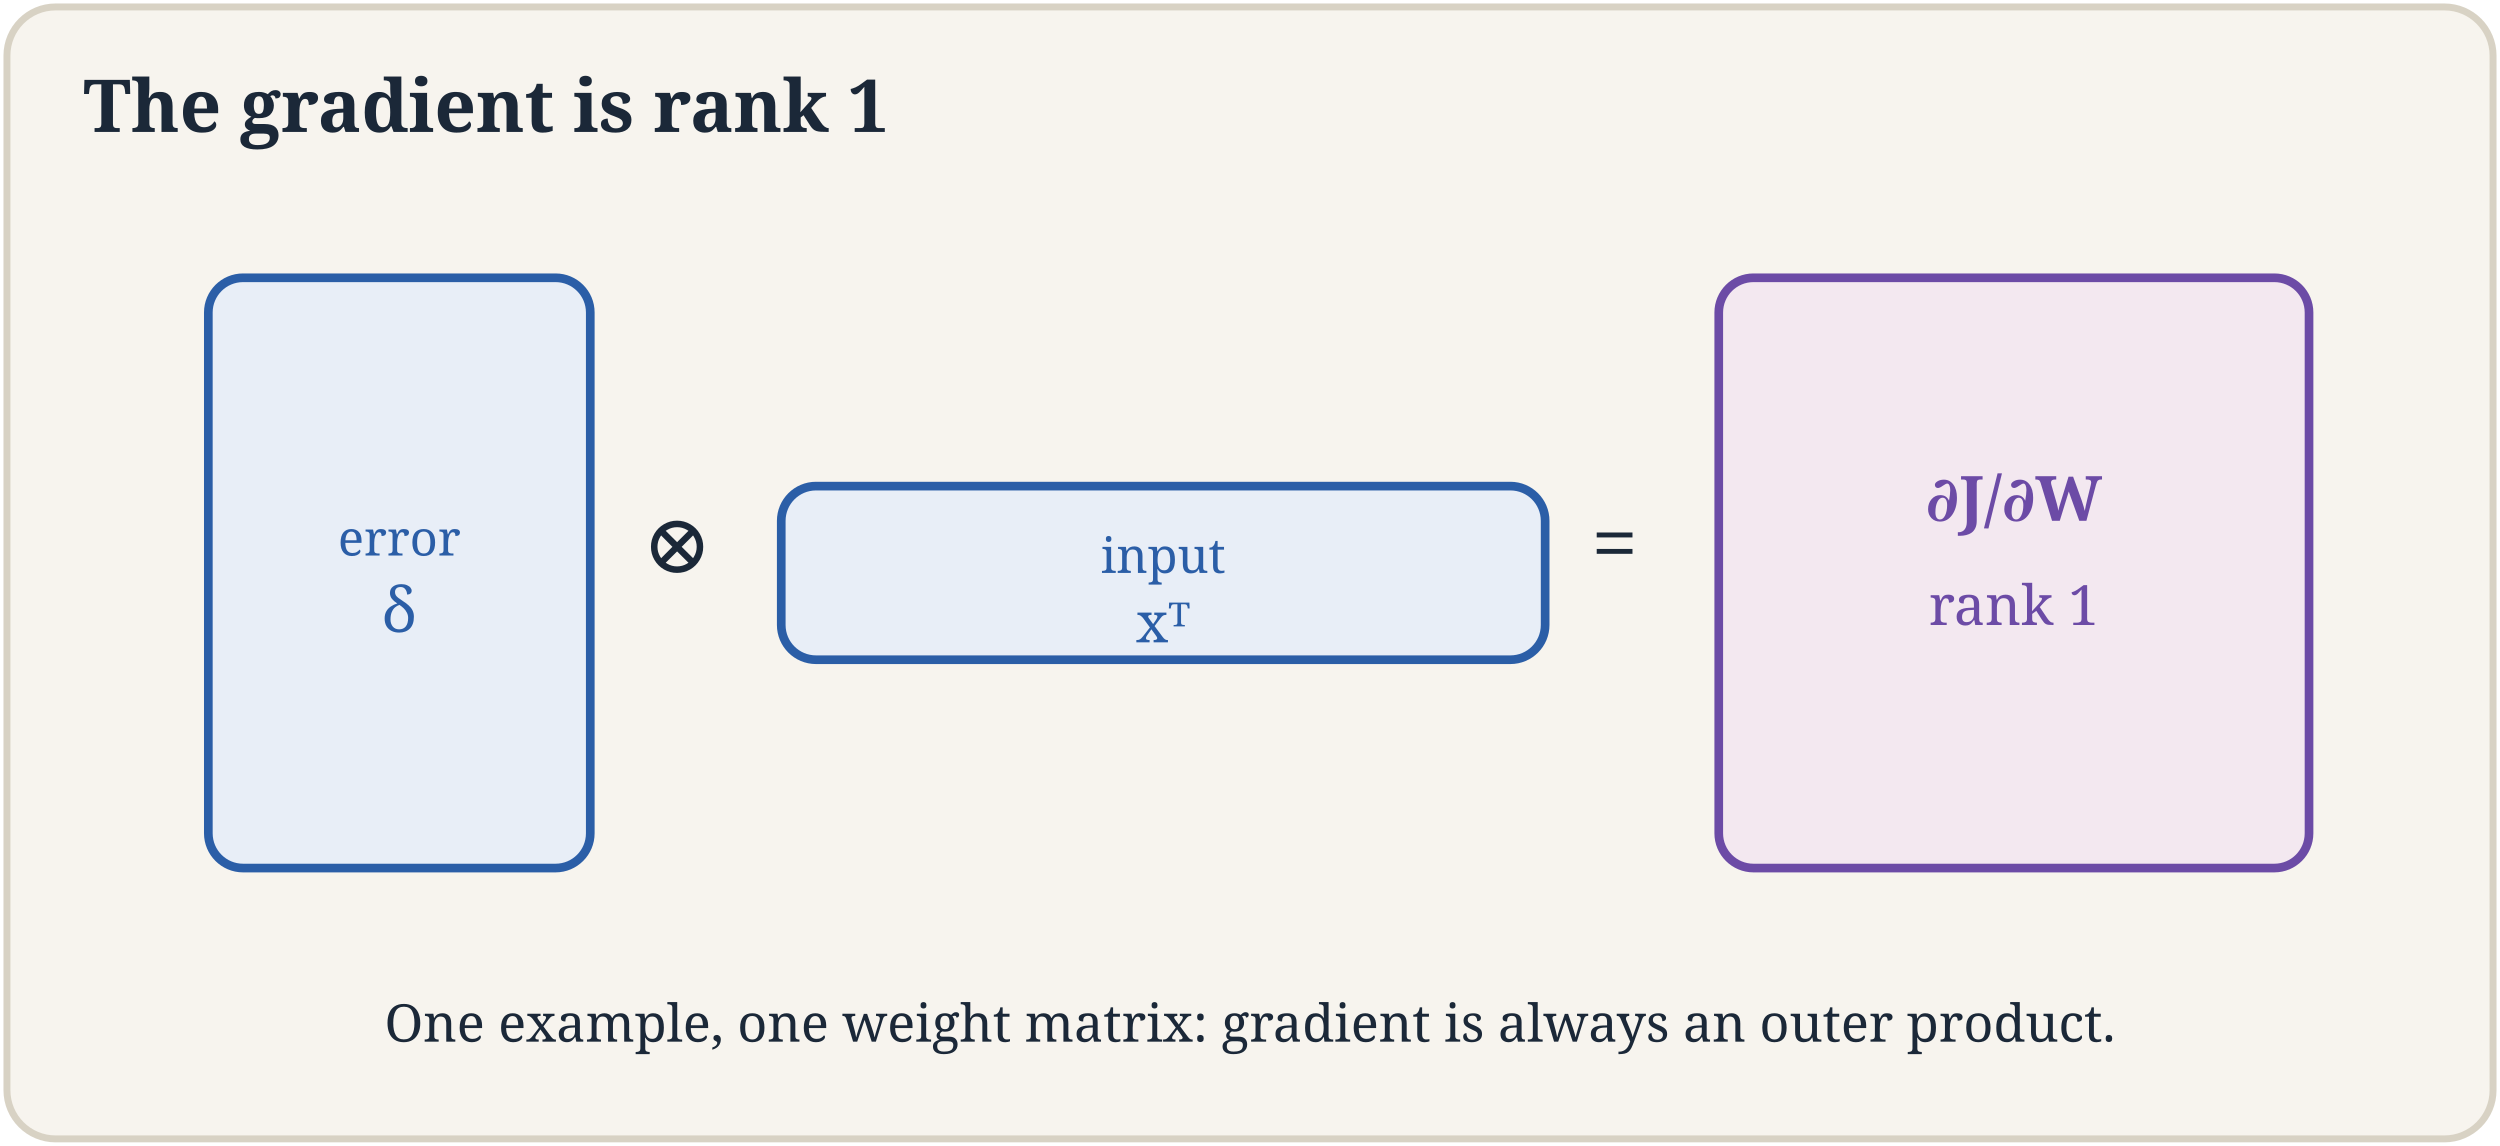
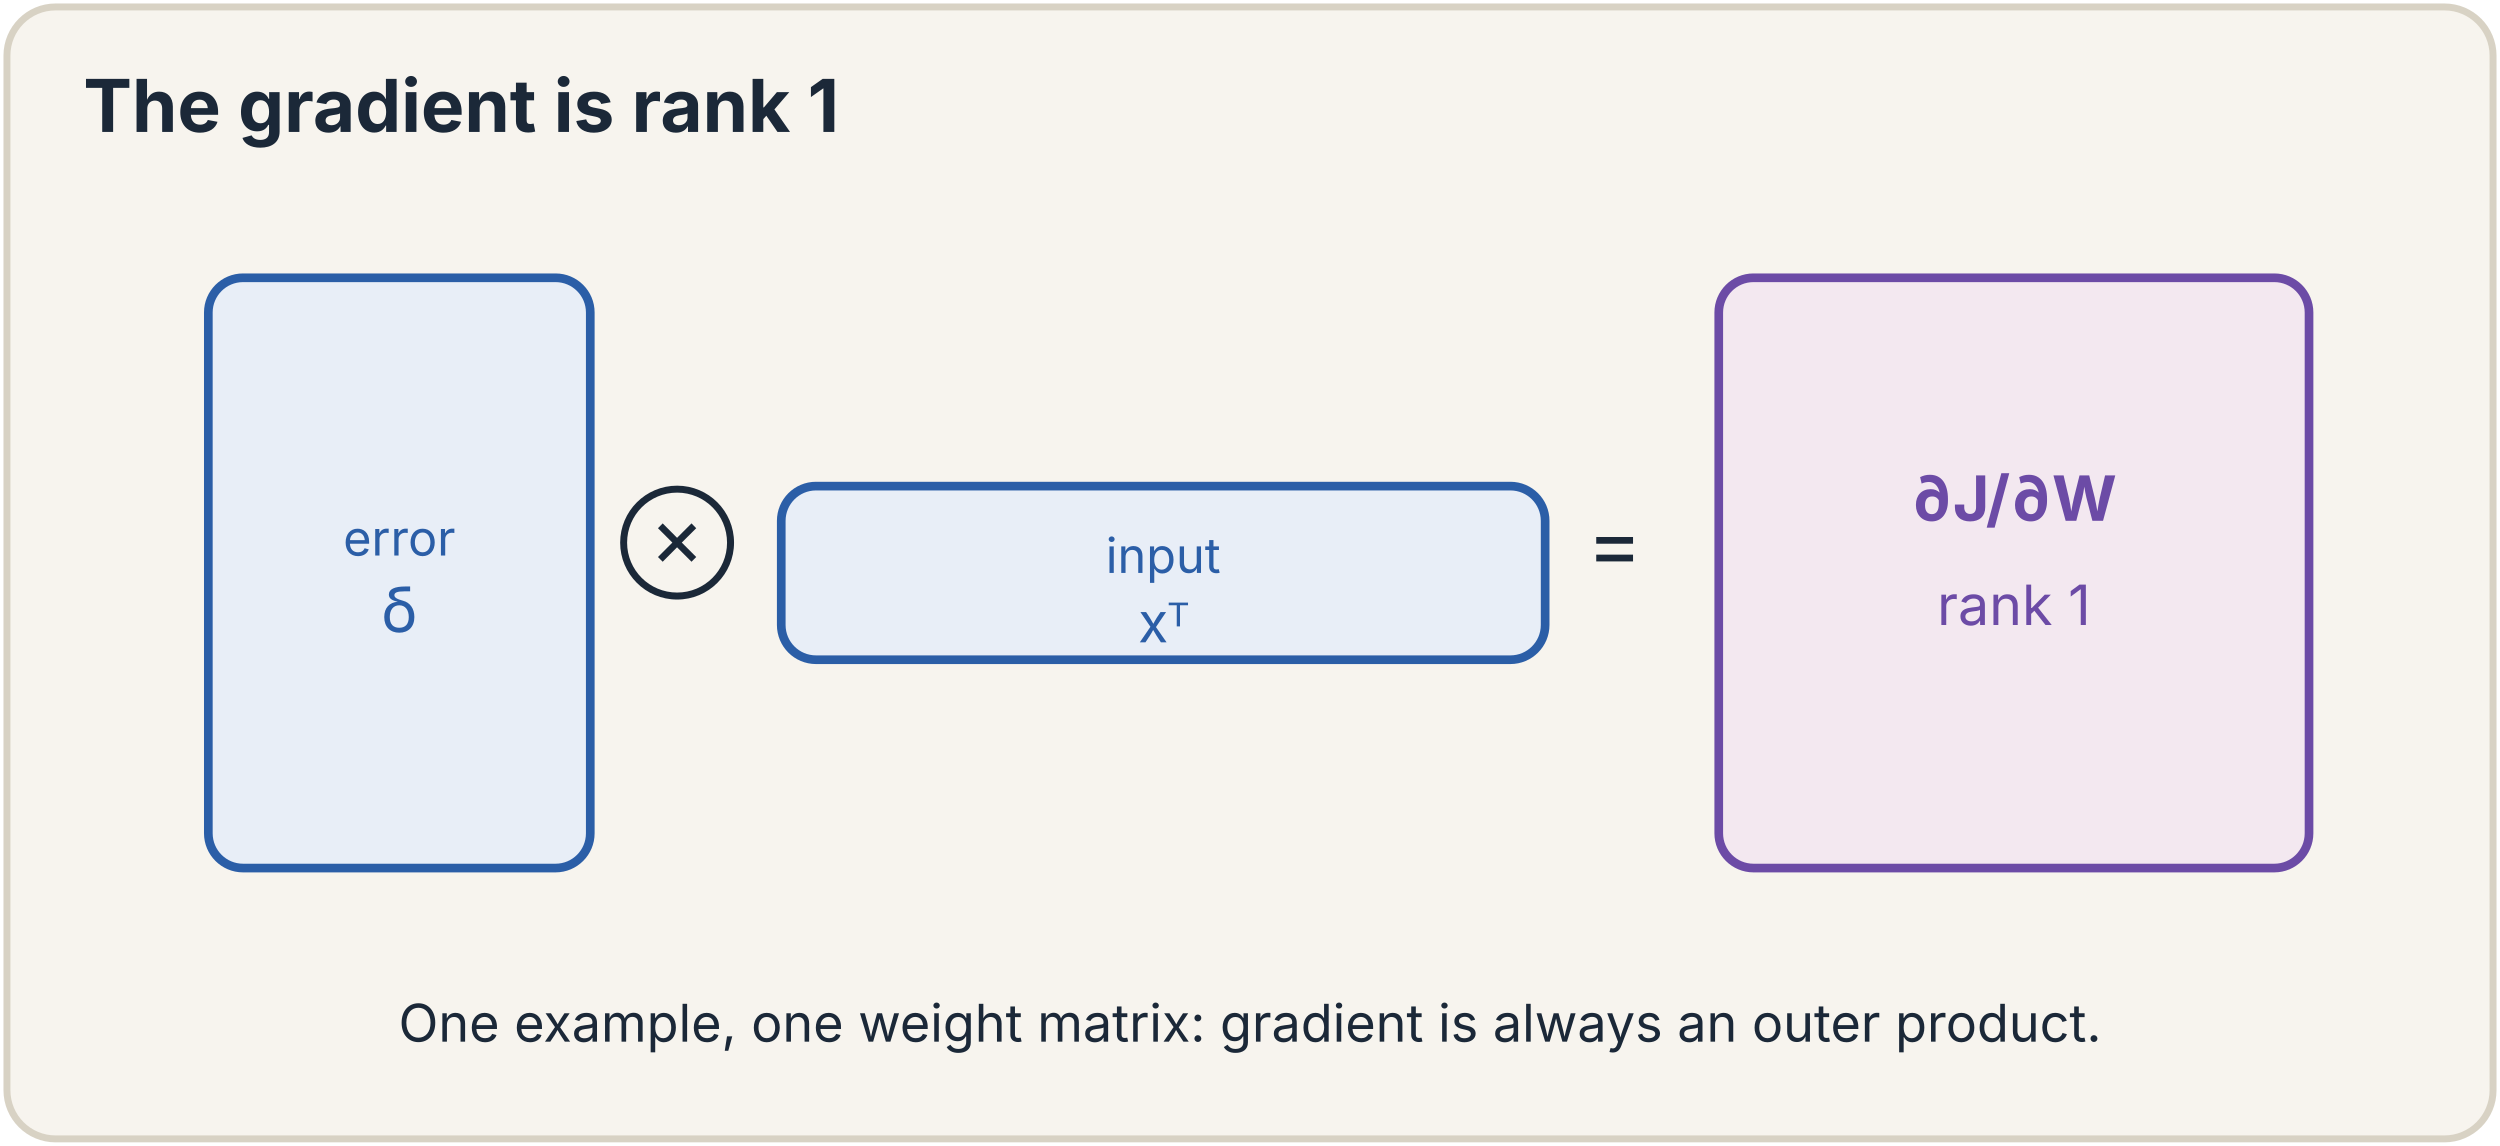
- <svg xmlns="http://www.w3.org/2000/svg" viewBox="0 0 720 330" font-family="Georgia, serif">
+ <svg xmlns="http://www.w3.org/2000/svg" viewBox="0 0 720 330" font-family="Anthropic Sans, Inter, 'Source Sans 3', 'IBM Plex Sans', sans-serif">
  <rect x="2" y="2" width="716" height="326" rx="14" fill="#F7F4EE" stroke="#D8D2C4" stroke-width="2" />
  <text x="24" y="38" font-size="21" font-weight="bold" fill="#1B2838">The gradient is rank 1</text>
  <rect x="60" y="80" width="110" height="170" rx="10" fill="#E8EEF7" stroke="#2B5EA7" stroke-width="2.5" />
  <text x="115" y="160" font-size="14" fill="#2B5EA7" text-anchor="middle">error</text>
  <text x="115" y="182" font-size="18" fill="#2B5EA7" text-anchor="middle">δ</text>
  <text x="195" y="165" font-size="24" fill="#1B2838" text-anchor="middle">⊗</text>
  <rect x="225" y="140" width="220" height="50" rx="10" fill="#E8EEF7" stroke="#2B5EA7" stroke-width="2.5" />
  <text x="335" y="165" font-size="14" fill="#2B5EA7" text-anchor="middle">input</text>
  <text x="335" y="185" font-size="16" fill="#2B5EA7" text-anchor="middle">xᵀ</text>
  <text x="465" y="165" font-size="24" fill="#1B2838" text-anchor="middle">=</text>
  <rect x="495" y="80" width="170" height="170" rx="10" fill="#F3E8F0" stroke="#6C4BA6" stroke-width="2.5" />
  <text x="580" y="150" font-size="18" fill="#6C4BA6" text-anchor="middle" font-weight="bold">∂J/∂W</text>
  <text x="580" y="180" font-size="16" fill="#6C4BA6" text-anchor="middle">rank 1</text>
  <text x="360" y="300" font-size="15" fill="#1B2838" text-anchor="middle">One example, one weight matrix: gradient is always an outer product.</text>
</svg>
